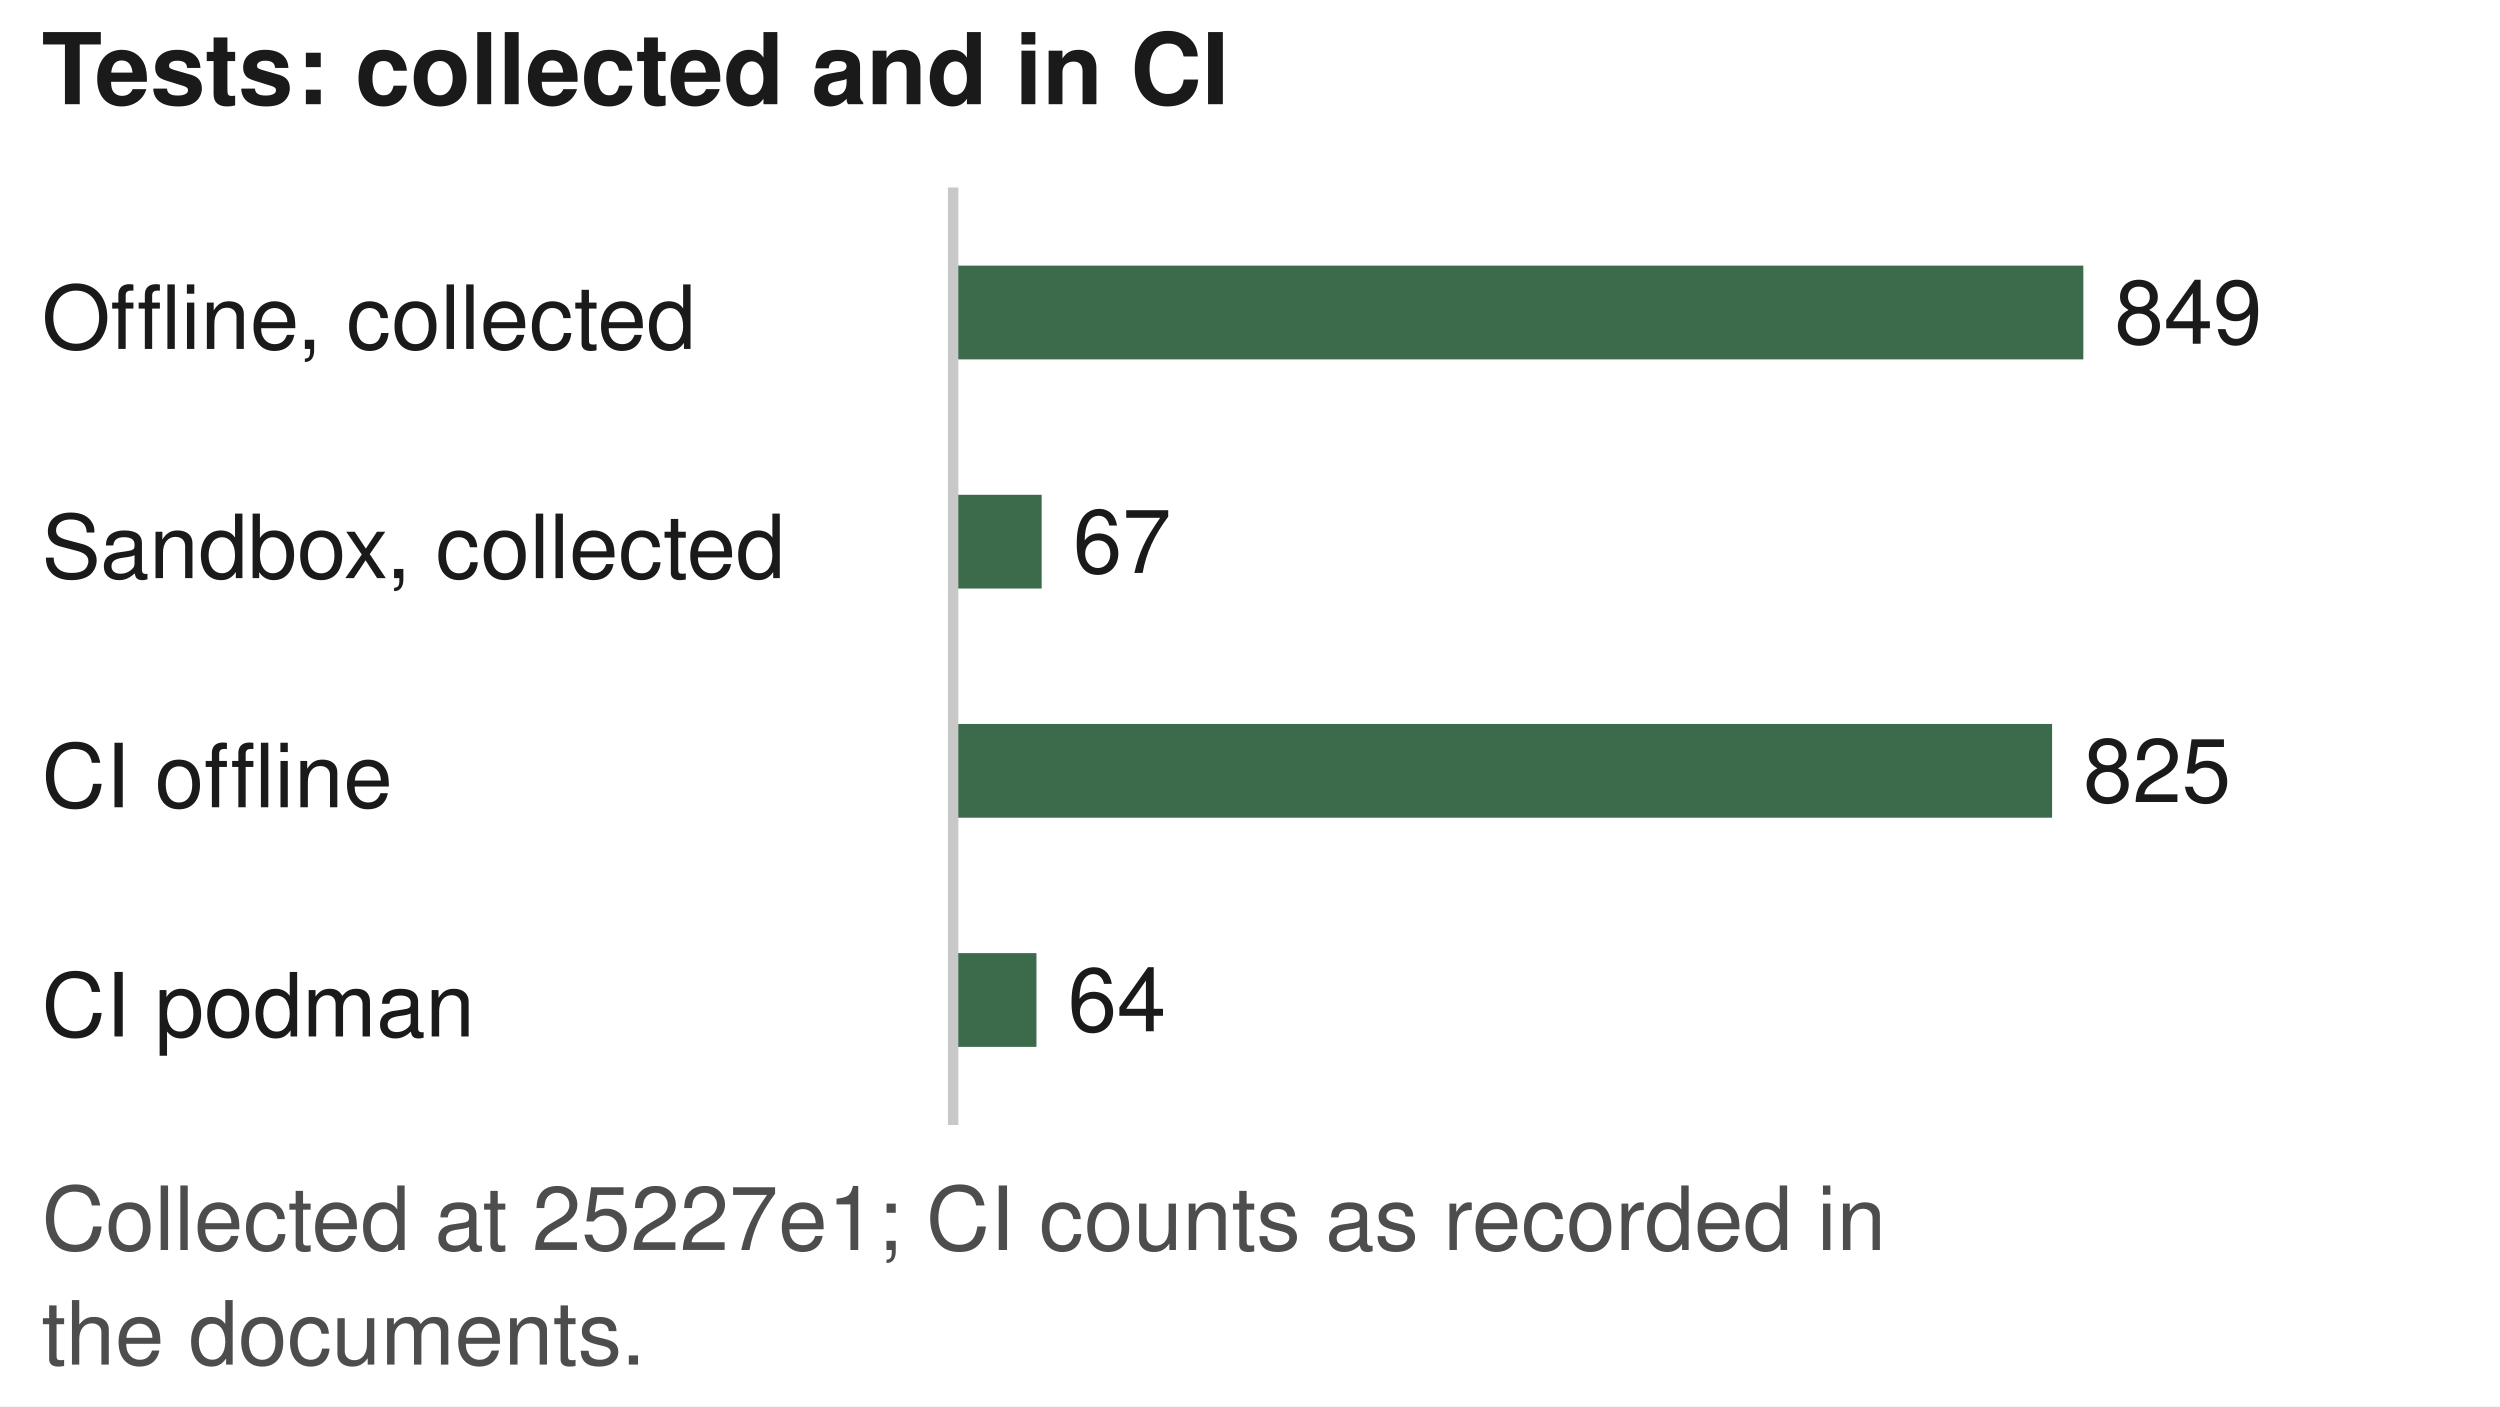
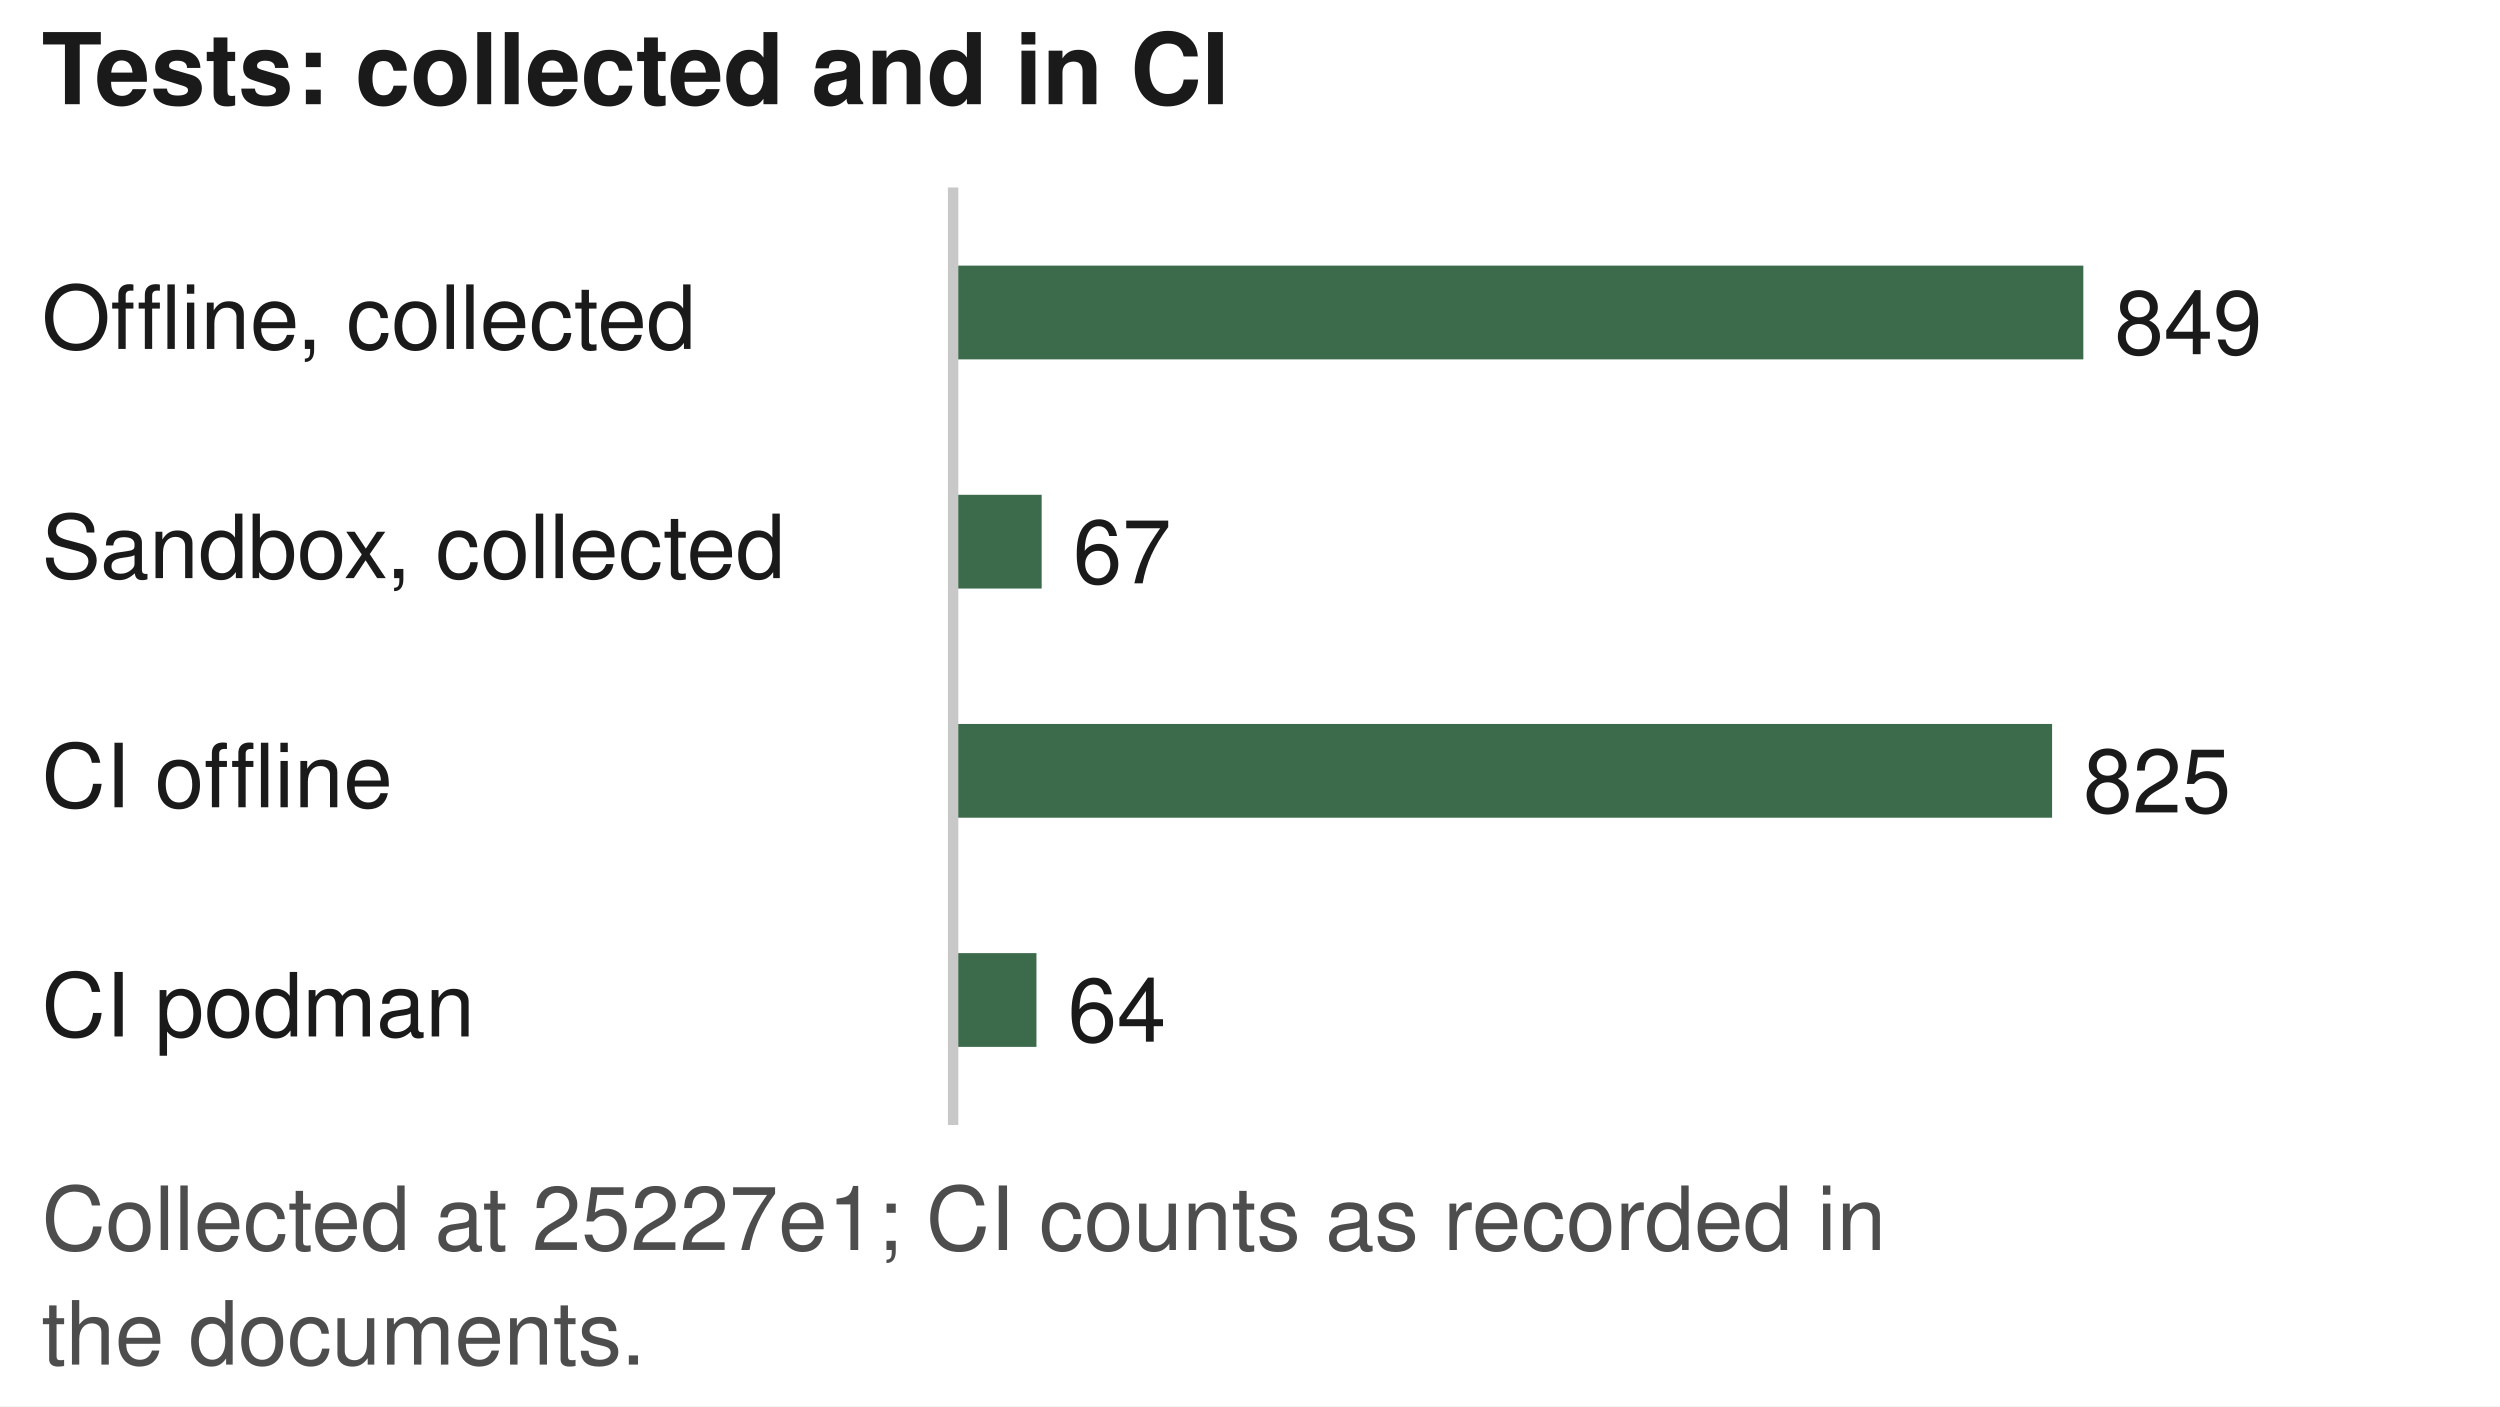
<svg xmlns="http://www.w3.org/2000/svg" viewBox="0 0 480 270" width="480" height="270" role="img" aria-labelledby="engineering-tests-compact-title engineering-tests-compact-desc">
  <style>text{font-family:system-ui,-apple-system,"Segoe UI",Helvetica,Arial,sans-serif}</style>
  <rect x="0" y="0" width="480" height="270" fill="#ffffff" />
  <text x="8" y="20" font-size="19" font-weight="bold" fill="#1a1a1a">Tests: collected and in CI</text>
  <text x="8" y="67" font-size="17" fill="#1a1a1a">Offline, collected</text>
  <rect x="183" y="51" width="217" height="18" fill="#3b6b4a" stroke="none" stroke-width="2" />
-   <text x="406" y="66" font-size="17" fill="#1a1a1a">849</text>
+   <text x="406" y="68" font-size="17" fill="#1a1a1a">849</text>
  <text x="8" y="111" font-size="17" fill="#1a1a1a">Sandbox, collected</text>
  <rect x="183" y="95" width="17" height="18" fill="#3b6b4a" stroke="none" stroke-width="2" />
-   <text x="206" y="110" font-size="17" fill="#1a1a1a">67</text>
+   <text x="206" y="112" font-size="17" fill="#1a1a1a">67</text>
  <text x="8" y="155" font-size="17" fill="#1a1a1a">CI offline</text>
  <rect x="183" y="139" width="211" height="18" fill="#3b6b4a" stroke="none" stroke-width="2" />
-   <text x="400" y="154" font-size="17" fill="#1a1a1a">825</text>
+   <text x="400" y="156" font-size="17" fill="#1a1a1a">825</text>
  <text x="8" y="199" font-size="17" fill="#1a1a1a">CI podman</text>
  <rect x="183" y="183" width="16" height="18" fill="#3b6b4a" stroke="none" stroke-width="2" />
-   <text x="205" y="198" font-size="17" fill="#1a1a1a">64</text>
+   <text x="205" y="200" font-size="17" fill="#1a1a1a">64</text>
  <path d="M183 36V216" stroke="#c8c8c8" stroke-width="2" fill="none" />
  <text x="8" y="240" font-size="17" fill="#4d4d4d">Collected at 25227e1; CI counts as recorded in</text>
  <text x="8" y="262" font-size="17" fill="#4d4d4d">the documents.</text>
</svg>
